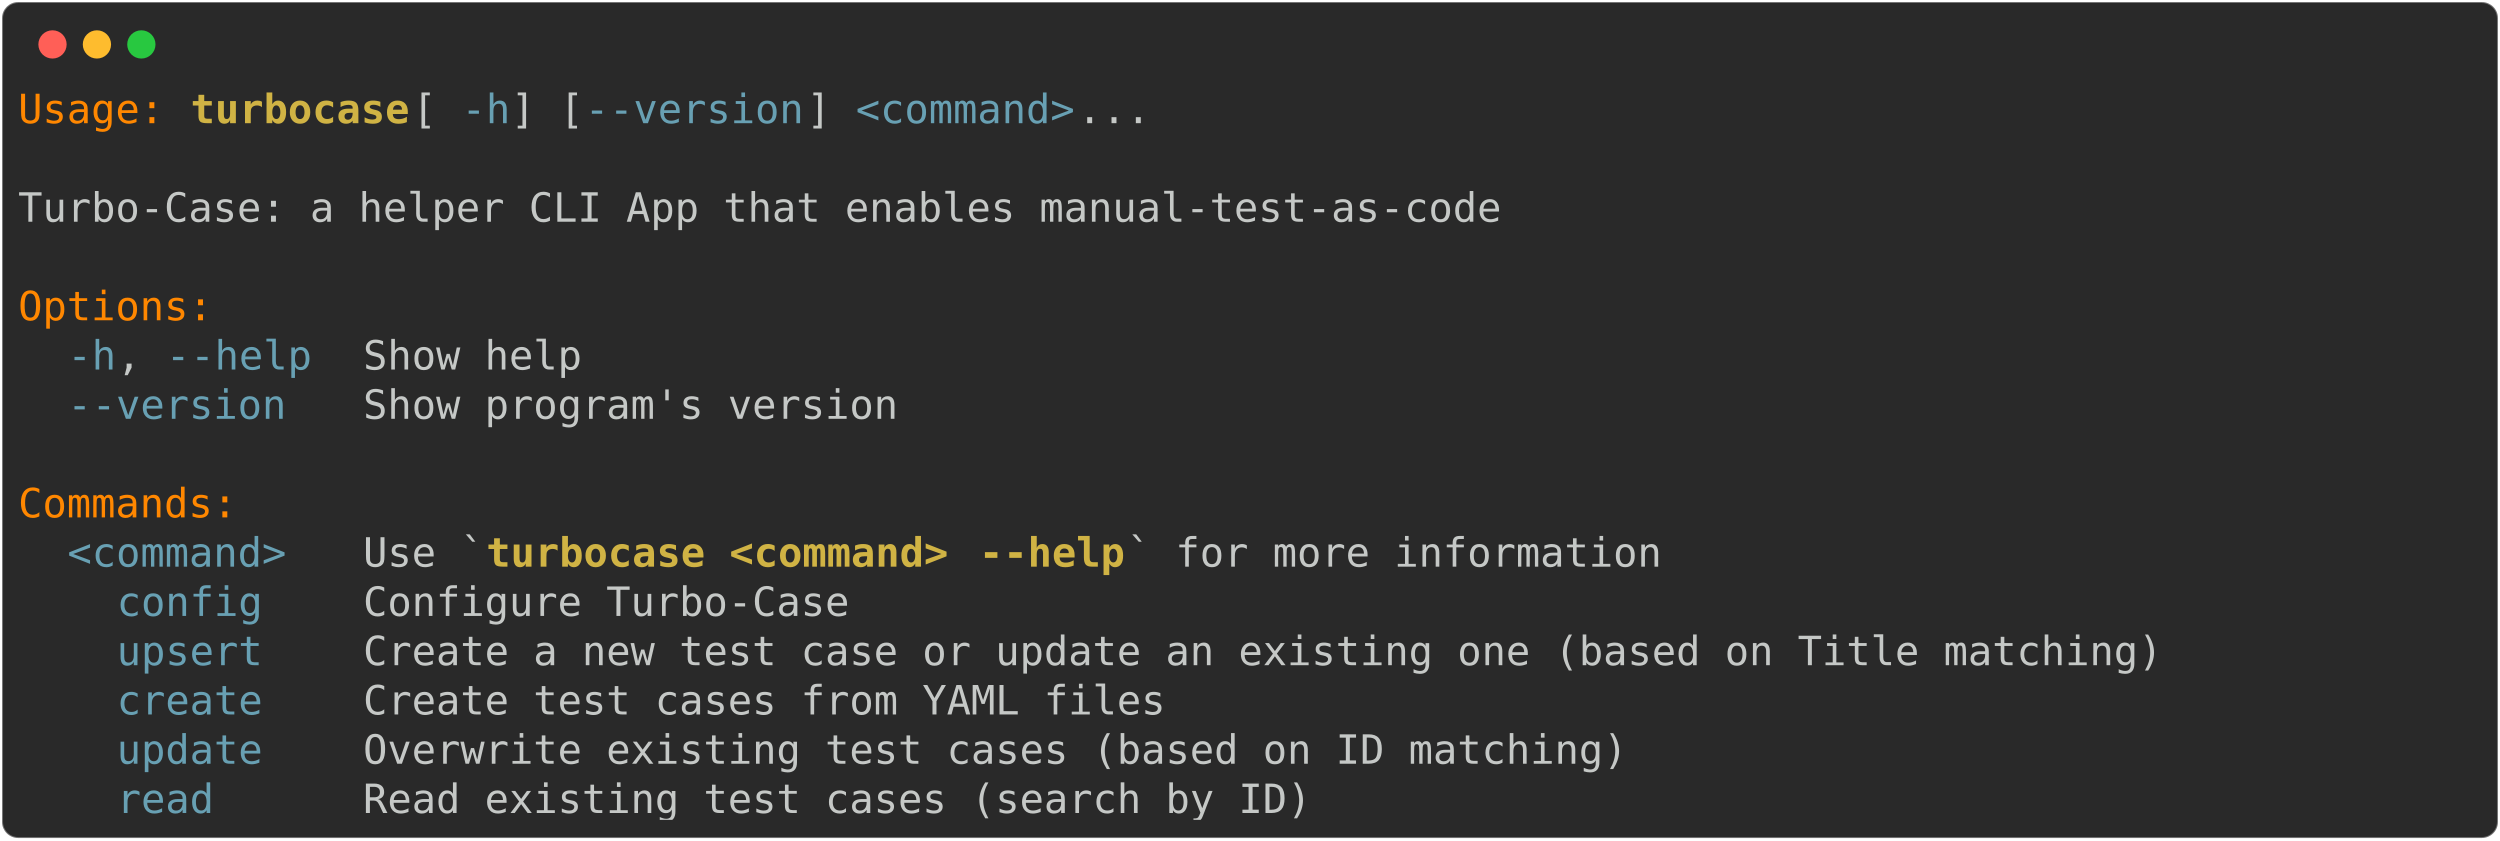
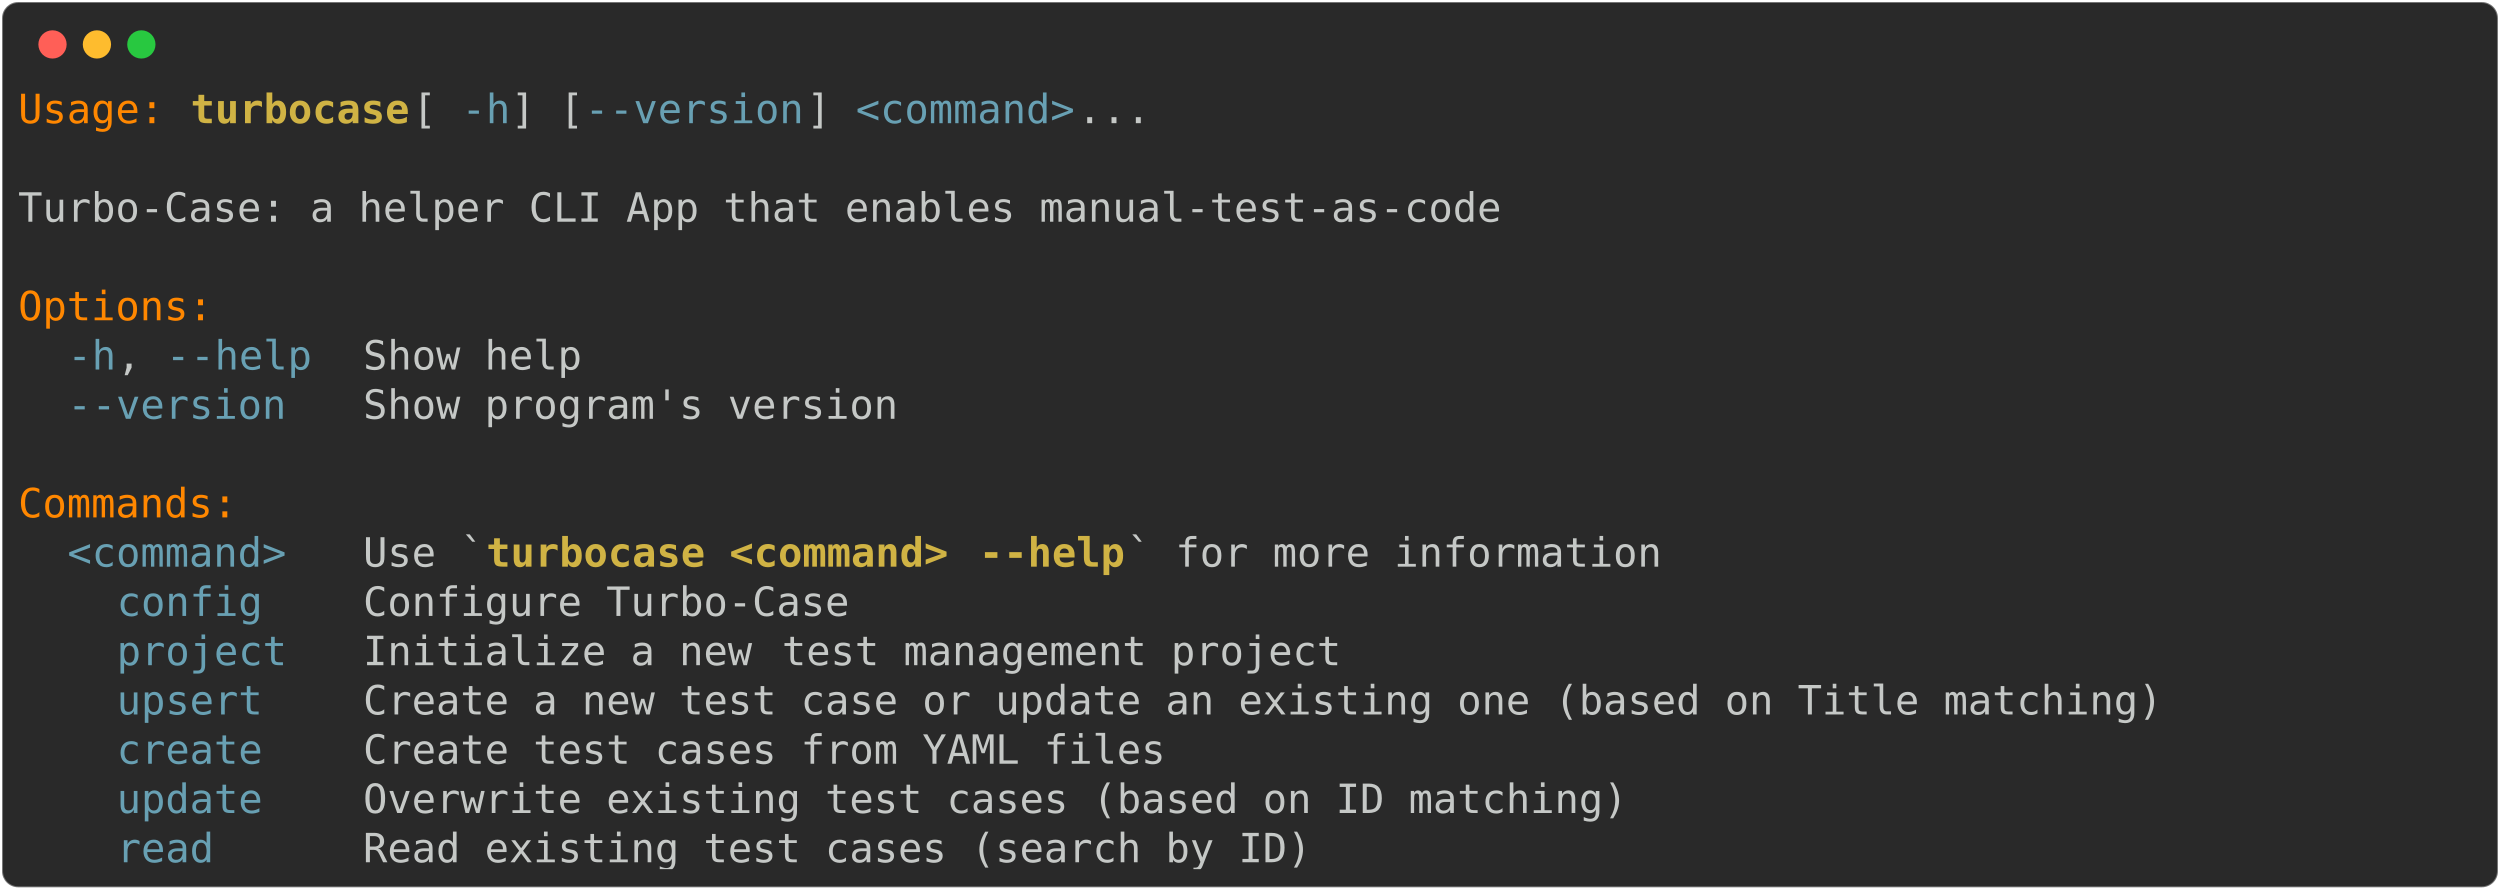
- <svg xmlns="http://www.w3.org/2000/svg" class="rich-terminal" viewBox="0 0 1238 416.0">
+ <svg xmlns="http://www.w3.org/2000/svg" class="rich-terminal" viewBox="0 0 1238 440.4">
  <style>

    @font-face {
        font-family: "Fira Code";
        src: local("FiraCode-Regular"),
                url("https://cdnjs.cloudflare.com/ajax/libs/firacode/6.2.0/woff2/FiraCode-Regular.woff2") format("woff2"),
                url("https://cdnjs.cloudflare.com/ajax/libs/firacode/6.2.0/woff/FiraCode-Regular.woff") format("woff");
        font-style: normal;
        font-weight: 400;
    }
    @font-face {
        font-family: "Fira Code";
        src: local("FiraCode-Bold"),
                url("https://cdnjs.cloudflare.com/ajax/libs/firacode/6.2.0/woff2/FiraCode-Bold.woff2") format("woff2"),
                url("https://cdnjs.cloudflare.com/ajax/libs/firacode/6.2.0/woff/FiraCode-Bold.woff") format("woff");
        font-style: bold;
        font-weight: 700;
    }

-     .terminal-1501287954-matrix {
+     .terminal-1858226692-matrix {
        font-family: Fira Code, monospace;
        font-size: 20px;
        line-height: 24.4px;
        font-variant-east-asian: full-width;
    }

-     .terminal-1501287954-title {
+     .terminal-1858226692-title {
        font-size: 18px;
        font-weight: bold;
        font-family: arial;
    }

-     .terminal-1501287954-r1 { fill: #ff8700 }
- .terminal-1501287954-r2 { fill: #c5c8c6 }
- .terminal-1501287954-r3 { fill: #d0b344;font-weight: bold }
- .terminal-1501287954-r4 { fill: #68a0b3 }
+     .terminal-1858226692-r1 { fill: #ff8700 }
+ .terminal-1858226692-r2 { fill: #c5c8c6 }
+ .terminal-1858226692-r3 { fill: #d0b344;font-weight: bold }
+ .terminal-1858226692-r4 { fill: #68a0b3 }
    </style>
  <defs>
-     <clipPath id="terminal-1501287954-clip-terminal">
-       <rect x="0" y="0" width="1219.0" height="365.0" />
+     <clipPath id="terminal-1858226692-clip-terminal">
+       <rect x="0" y="0" width="1219.0" height="389.4" />
    </clipPath>
-     <clipPath id="terminal-1501287954-line-0">
+     <clipPath id="terminal-1858226692-line-0">
      <rect x="0" y="1.5" width="1220" height="24.65" />
    </clipPath>
-     <clipPath id="terminal-1501287954-line-1">
+     <clipPath id="terminal-1858226692-line-1">
      <rect x="0" y="25.9" width="1220" height="24.65" />
    </clipPath>
-     <clipPath id="terminal-1501287954-line-2">
+     <clipPath id="terminal-1858226692-line-2">
      <rect x="0" y="50.3" width="1220" height="24.65" />
    </clipPath>
-     <clipPath id="terminal-1501287954-line-3">
+     <clipPath id="terminal-1858226692-line-3">
      <rect x="0" y="74.7" width="1220" height="24.65" />
    </clipPath>
-     <clipPath id="terminal-1501287954-line-4">
+     <clipPath id="terminal-1858226692-line-4">
      <rect x="0" y="99.1" width="1220" height="24.65" />
    </clipPath>
-     <clipPath id="terminal-1501287954-line-5">
+     <clipPath id="terminal-1858226692-line-5">
      <rect x="0" y="123.5" width="1220" height="24.65" />
    </clipPath>
-     <clipPath id="terminal-1501287954-line-6">
+     <clipPath id="terminal-1858226692-line-6">
      <rect x="0" y="147.9" width="1220" height="24.65" />
    </clipPath>
-     <clipPath id="terminal-1501287954-line-7">
+     <clipPath id="terminal-1858226692-line-7">
      <rect x="0" y="172.3" width="1220" height="24.65" />
    </clipPath>
-     <clipPath id="terminal-1501287954-line-8">
+     <clipPath id="terminal-1858226692-line-8">
      <rect x="0" y="196.7" width="1220" height="24.65" />
    </clipPath>
-     <clipPath id="terminal-1501287954-line-9">
+     <clipPath id="terminal-1858226692-line-9">
      <rect x="0" y="221.1" width="1220" height="24.65" />
    </clipPath>
-     <clipPath id="terminal-1501287954-line-10">
+     <clipPath id="terminal-1858226692-line-10">
      <rect x="0" y="245.5" width="1220" height="24.65" />
    </clipPath>
-     <clipPath id="terminal-1501287954-line-11">
+     <clipPath id="terminal-1858226692-line-11">
      <rect x="0" y="269.9" width="1220" height="24.65" />
    </clipPath>
-     <clipPath id="terminal-1501287954-line-12">
+     <clipPath id="terminal-1858226692-line-12">
      <rect x="0" y="294.3" width="1220" height="24.65" />
    </clipPath>
-     <clipPath id="terminal-1501287954-line-13">
+     <clipPath id="terminal-1858226692-line-13">
      <rect x="0" y="318.7" width="1220" height="24.65" />
    </clipPath>
+     <clipPath id="terminal-1858226692-line-14">
+       <rect x="0" y="343.1" width="1220" height="24.65" />
+     </clipPath>
  </defs>
-   <rect fill="#292929" stroke="rgba(255,255,255,0.35)" stroke-width="1" x="1" y="1" width="1236" height="414" rx="8" />
+   <rect fill="#292929" stroke="rgba(255,255,255,0.35)" stroke-width="1" x="1" y="1" width="1236" height="438.4" rx="8" />
  <g transform="translate(26,22)">
    <circle cx="0" cy="0" r="7" fill="#ff5f57" />
    <circle cx="22" cy="0" r="7" fill="#febc2e" />
    <circle cx="44" cy="0" r="7" fill="#28c840" />
  </g>
-   <g transform="translate(9, 41)" clip-path="url(#terminal-1501287954-clip-terminal)">
-     <g class="terminal-1501287954-matrix">
-       <text class="terminal-1501287954-r1" x="0" y="20" textLength="73.2" clip-path="url(#terminal-1501287954-line-0)">Usage:</text>
-       <text class="terminal-1501287954-r3" x="85.4" y="20" textLength="109.8" clip-path="url(#terminal-1501287954-line-0)">turbocase</text>
-       <text class="terminal-1501287954-r2" x="195.2" y="20" textLength="24.4" clip-path="url(#terminal-1501287954-line-0)"> [</text>
-       <text class="terminal-1501287954-r4" x="219.6" y="20" textLength="24.4" clip-path="url(#terminal-1501287954-line-0)">-h</text>
-       <text class="terminal-1501287954-r2" x="244" y="20" textLength="36.6" clip-path="url(#terminal-1501287954-line-0)">] [</text>
-       <text class="terminal-1501287954-r4" x="280.6" y="20" textLength="109.8" clip-path="url(#terminal-1501287954-line-0)">--version</text>
-       <text class="terminal-1501287954-r2" x="390.4" y="20" textLength="24.4" clip-path="url(#terminal-1501287954-line-0)">] </text>
-       <text class="terminal-1501287954-r4" x="414.8" y="20" textLength="109.8" clip-path="url(#terminal-1501287954-line-0)">&lt;command&gt;</text>
-       <text class="terminal-1501287954-r2" x="524.6" y="20" textLength="48.8" clip-path="url(#terminal-1501287954-line-0)"> ...</text>
-       <text class="terminal-1501287954-r2" x="1220" y="20" textLength="12.2" clip-path="url(#terminal-1501287954-line-0)">
+   <g transform="translate(9, 41)" clip-path="url(#terminal-1858226692-clip-terminal)">
+     <g class="terminal-1858226692-matrix">
+       <text class="terminal-1858226692-r1" x="0" y="20" textLength="73.2" clip-path="url(#terminal-1858226692-line-0)">Usage:</text>
+       <text class="terminal-1858226692-r3" x="85.4" y="20" textLength="109.8" clip-path="url(#terminal-1858226692-line-0)">turbocase</text>
+       <text class="terminal-1858226692-r2" x="195.2" y="20" textLength="24.4" clip-path="url(#terminal-1858226692-line-0)"> [</text>
+       <text class="terminal-1858226692-r4" x="219.6" y="20" textLength="24.4" clip-path="url(#terminal-1858226692-line-0)">-h</text>
+       <text class="terminal-1858226692-r2" x="244" y="20" textLength="36.6" clip-path="url(#terminal-1858226692-line-0)">] [</text>
+       <text class="terminal-1858226692-r4" x="280.6" y="20" textLength="109.8" clip-path="url(#terminal-1858226692-line-0)">--version</text>
+       <text class="terminal-1858226692-r2" x="390.4" y="20" textLength="24.4" clip-path="url(#terminal-1858226692-line-0)">] </text>
+       <text class="terminal-1858226692-r4" x="414.8" y="20" textLength="109.8" clip-path="url(#terminal-1858226692-line-0)">&lt;command&gt;</text>
+       <text class="terminal-1858226692-r2" x="524.6" y="20" textLength="48.8" clip-path="url(#terminal-1858226692-line-0)"> ...</text>
+       <text class="terminal-1858226692-r2" x="1220" y="20" textLength="12.2" clip-path="url(#terminal-1858226692-line-0)">
</text>
-       <text class="terminal-1501287954-r2" x="1220" y="44.4" textLength="12.2" clip-path="url(#terminal-1501287954-line-1)">
+       <text class="terminal-1858226692-r2" x="1220" y="44.4" textLength="12.2" clip-path="url(#terminal-1858226692-line-1)">
</text>
-       <text class="terminal-1501287954-r2" x="0" y="68.8" textLength="744.2" clip-path="url(#terminal-1501287954-line-2)">Turbo-Case: a helper CLI App that enables manual-test-as-code</text>
-       <text class="terminal-1501287954-r2" x="1220" y="68.8" textLength="12.2" clip-path="url(#terminal-1501287954-line-2)">
+       <text class="terminal-1858226692-r2" x="0" y="68.8" textLength="744.2" clip-path="url(#terminal-1858226692-line-2)">Turbo-Case: a helper CLI App that enables manual-test-as-code</text>
+       <text class="terminal-1858226692-r2" x="1220" y="68.8" textLength="12.2" clip-path="url(#terminal-1858226692-line-2)">
</text>
-       <text class="terminal-1501287954-r2" x="1220" y="93.2" textLength="12.2" clip-path="url(#terminal-1501287954-line-3)">
+       <text class="terminal-1858226692-r2" x="1220" y="93.2" textLength="12.2" clip-path="url(#terminal-1858226692-line-3)">
</text>
-       <text class="terminal-1501287954-r1" x="0" y="117.6" textLength="97.6" clip-path="url(#terminal-1501287954-line-4)">Options:</text>
-       <text class="terminal-1501287954-r2" x="1220" y="117.6" textLength="12.2" clip-path="url(#terminal-1501287954-line-4)">
+       <text class="terminal-1858226692-r1" x="0" y="117.6" textLength="97.6" clip-path="url(#terminal-1858226692-line-4)">Options:</text>
+       <text class="terminal-1858226692-r2" x="1220" y="117.6" textLength="12.2" clip-path="url(#terminal-1858226692-line-4)">
</text>
-       <text class="terminal-1501287954-r4" x="24.4" y="142" textLength="24.4" clip-path="url(#terminal-1501287954-line-5)">-h</text>
-       <text class="terminal-1501287954-r2" x="48.8" y="142" textLength="24.4" clip-path="url(#terminal-1501287954-line-5)">, </text>
-       <text class="terminal-1501287954-r4" x="73.2" y="142" textLength="73.2" clip-path="url(#terminal-1501287954-line-5)">--help</text>
-       <text class="terminal-1501287954-r2" x="170.8" y="142" textLength="109.8" clip-path="url(#terminal-1501287954-line-5)">Show help</text>
-       <text class="terminal-1501287954-r2" x="1220" y="142" textLength="12.2" clip-path="url(#terminal-1501287954-line-5)">
+       <text class="terminal-1858226692-r4" x="24.4" y="142" textLength="24.4" clip-path="url(#terminal-1858226692-line-5)">-h</text>
+       <text class="terminal-1858226692-r2" x="48.8" y="142" textLength="24.4" clip-path="url(#terminal-1858226692-line-5)">, </text>
+       <text class="terminal-1858226692-r4" x="73.2" y="142" textLength="73.2" clip-path="url(#terminal-1858226692-line-5)">--help</text>
+       <text class="terminal-1858226692-r2" x="170.8" y="142" textLength="109.8" clip-path="url(#terminal-1858226692-line-5)">Show help</text>
+       <text class="terminal-1858226692-r2" x="1220" y="142" textLength="12.2" clip-path="url(#terminal-1858226692-line-5)">
</text>
-       <text class="terminal-1501287954-r4" x="24.4" y="166.4" textLength="109.8" clip-path="url(#terminal-1501287954-line-6)">--version</text>
-       <text class="terminal-1501287954-r2" x="170.8" y="166.4" textLength="268.4" clip-path="url(#terminal-1501287954-line-6)">Show program's version</text>
-       <text class="terminal-1501287954-r2" x="1220" y="166.4" textLength="12.2" clip-path="url(#terminal-1501287954-line-6)">
+       <text class="terminal-1858226692-r4" x="24.4" y="166.4" textLength="109.8" clip-path="url(#terminal-1858226692-line-6)">--version</text>
+       <text class="terminal-1858226692-r2" x="170.8" y="166.4" textLength="268.4" clip-path="url(#terminal-1858226692-line-6)">Show program's version</text>
+       <text class="terminal-1858226692-r2" x="1220" y="166.4" textLength="12.2" clip-path="url(#terminal-1858226692-line-6)">
</text>
-       <text class="terminal-1501287954-r2" x="1220" y="190.8" textLength="12.2" clip-path="url(#terminal-1501287954-line-7)">
+       <text class="terminal-1858226692-r2" x="1220" y="190.8" textLength="12.2" clip-path="url(#terminal-1858226692-line-7)">
</text>
-       <text class="terminal-1501287954-r1" x="0" y="215.2" textLength="109.8" clip-path="url(#terminal-1501287954-line-8)">Commands:</text>
-       <text class="terminal-1501287954-r2" x="1220" y="215.2" textLength="12.2" clip-path="url(#terminal-1501287954-line-8)">
+       <text class="terminal-1858226692-r1" x="0" y="215.2" textLength="109.8" clip-path="url(#terminal-1858226692-line-8)">Commands:</text>
+       <text class="terminal-1858226692-r2" x="1220" y="215.2" textLength="12.2" clip-path="url(#terminal-1858226692-line-8)">
</text>
-       <text class="terminal-1501287954-r4" x="24.4" y="239.6" textLength="109.8" clip-path="url(#terminal-1501287954-line-9)">&lt;command&gt;</text>
-       <text class="terminal-1501287954-r2" x="170.8" y="239.6" textLength="61" clip-path="url(#terminal-1501287954-line-9)">Use `</text>
-       <text class="terminal-1501287954-r3" x="231.8" y="239.6" textLength="244" clip-path="url(#terminal-1501287954-line-9)">turbocase &lt;command&gt; </text>
-       <text class="terminal-1501287954-r3" x="475.8" y="239.6" textLength="73.2" clip-path="url(#terminal-1501287954-line-9)">--help</text>
-       <text class="terminal-1501287954-r2" x="549" y="239.6" textLength="268.4" clip-path="url(#terminal-1501287954-line-9)">` for more information</text>
-       <text class="terminal-1501287954-r2" x="1220" y="239.6" textLength="12.2" clip-path="url(#terminal-1501287954-line-9)">
+       <text class="terminal-1858226692-r4" x="24.4" y="239.6" textLength="109.8" clip-path="url(#terminal-1858226692-line-9)">&lt;command&gt;</text>
+       <text class="terminal-1858226692-r2" x="170.8" y="239.6" textLength="61" clip-path="url(#terminal-1858226692-line-9)">Use `</text>
+       <text class="terminal-1858226692-r3" x="231.8" y="239.6" textLength="244" clip-path="url(#terminal-1858226692-line-9)">turbocase &lt;command&gt; </text>
+       <text class="terminal-1858226692-r3" x="475.8" y="239.6" textLength="73.2" clip-path="url(#terminal-1858226692-line-9)">--help</text>
+       <text class="terminal-1858226692-r2" x="549" y="239.6" textLength="268.4" clip-path="url(#terminal-1858226692-line-9)">` for more information</text>
+       <text class="terminal-1858226692-r2" x="1220" y="239.6" textLength="12.2" clip-path="url(#terminal-1858226692-line-9)">
</text>
-       <text class="terminal-1501287954-r4" x="48.8" y="264" textLength="73.2" clip-path="url(#terminal-1501287954-line-10)">config</text>
-       <text class="terminal-1501287954-r2" x="170.8" y="264" textLength="244" clip-path="url(#terminal-1501287954-line-10)">Configure Turbo-Case</text>
-       <text class="terminal-1501287954-r2" x="1220" y="264" textLength="12.2" clip-path="url(#terminal-1501287954-line-10)">
+       <text class="terminal-1858226692-r4" x="48.8" y="264" textLength="73.2" clip-path="url(#terminal-1858226692-line-10)">config</text>
+       <text class="terminal-1858226692-r2" x="170.8" y="264" textLength="244" clip-path="url(#terminal-1858226692-line-10)">Configure Turbo-Case</text>
+       <text class="terminal-1858226692-r2" x="1220" y="264" textLength="12.2" clip-path="url(#terminal-1858226692-line-10)">
</text>
-       <text class="terminal-1501287954-r4" x="48.8" y="288.4" textLength="73.2" clip-path="url(#terminal-1501287954-line-11)">upsert</text>
-       <text class="terminal-1501287954-r2" x="170.8" y="288.4" textLength="902.8" clip-path="url(#terminal-1501287954-line-11)">Create a new test case or update an existing one (based on Title matching)</text>
-       <text class="terminal-1501287954-r2" x="1220" y="288.4" textLength="12.2" clip-path="url(#terminal-1501287954-line-11)">
+       <text class="terminal-1858226692-r4" x="48.8" y="288.4" textLength="85.4" clip-path="url(#terminal-1858226692-line-11)">project</text>
+       <text class="terminal-1858226692-r2" x="170.8" y="288.4" textLength="195.2" clip-path="url(#terminal-1858226692-line-11)">Initialize a new</text>
+       <text class="terminal-1858226692-r2" x="378.2" y="288.4" textLength="280.6" clip-path="url(#terminal-1858226692-line-11)">test management project</text>
+       <text class="terminal-1858226692-r2" x="1220" y="288.4" textLength="12.2" clip-path="url(#terminal-1858226692-line-11)">
</text>
-       <text class="terminal-1501287954-r4" x="48.8" y="312.8" textLength="73.2" clip-path="url(#terminal-1501287954-line-12)">create</text>
-       <text class="terminal-1501287954-r2" x="170.8" y="312.8" textLength="402.6" clip-path="url(#terminal-1501287954-line-12)">Create test cases from YAML files</text>
-       <text class="terminal-1501287954-r2" x="1220" y="312.8" textLength="12.2" clip-path="url(#terminal-1501287954-line-12)">
+       <text class="terminal-1858226692-r4" x="48.8" y="312.8" textLength="73.2" clip-path="url(#terminal-1858226692-line-12)">upsert</text>
+       <text class="terminal-1858226692-r2" x="170.8" y="312.8" textLength="902.8" clip-path="url(#terminal-1858226692-line-12)">Create a new test case or update an existing one (based on Title matching)</text>
+       <text class="terminal-1858226692-r2" x="1220" y="312.8" textLength="12.2" clip-path="url(#terminal-1858226692-line-12)">
</text>
-       <text class="terminal-1501287954-r4" x="48.8" y="337.2" textLength="73.2" clip-path="url(#terminal-1501287954-line-13)">update</text>
-       <text class="terminal-1501287954-r2" x="170.8" y="337.2" textLength="634.4" clip-path="url(#terminal-1501287954-line-13)">Overwrite existing test cases (based on ID matching)</text>
-       <text class="terminal-1501287954-r2" x="1220" y="337.2" textLength="12.2" clip-path="url(#terminal-1501287954-line-13)">
+       <text class="terminal-1858226692-r4" x="48.8" y="337.2" textLength="73.2" clip-path="url(#terminal-1858226692-line-13)">create</text>
+       <text class="terminal-1858226692-r2" x="170.8" y="337.2" textLength="402.6" clip-path="url(#terminal-1858226692-line-13)">Create test cases from YAML files</text>
+       <text class="terminal-1858226692-r2" x="1220" y="337.2" textLength="12.2" clip-path="url(#terminal-1858226692-line-13)">
</text>
-       <text class="terminal-1501287954-r4" x="48.8" y="361.6" textLength="48.8" clip-path="url(#terminal-1501287954-line-14)">read</text>
-       <text class="terminal-1501287954-r2" x="170.8" y="361.6" textLength="475.8" clip-path="url(#terminal-1501287954-line-14)">Read existing test cases (search by ID)</text>
-       <text class="terminal-1501287954-r2" x="1220" y="361.6" textLength="12.2" clip-path="url(#terminal-1501287954-line-14)">
+       <text class="terminal-1858226692-r4" x="48.8" y="361.6" textLength="73.2" clip-path="url(#terminal-1858226692-line-14)">update</text>
+       <text class="terminal-1858226692-r2" x="170.8" y="361.6" textLength="634.4" clip-path="url(#terminal-1858226692-line-14)">Overwrite existing test cases (based on ID matching)</text>
+       <text class="terminal-1858226692-r2" x="1220" y="361.6" textLength="12.2" clip-path="url(#terminal-1858226692-line-14)">
+ </text>
+       <text class="terminal-1858226692-r4" x="48.8" y="386" textLength="48.8" clip-path="url(#terminal-1858226692-line-15)">read</text>
+       <text class="terminal-1858226692-r2" x="170.8" y="386" textLength="475.8" clip-path="url(#terminal-1858226692-line-15)">Read existing test cases (search by ID)</text>
+       <text class="terminal-1858226692-r2" x="1220" y="386" textLength="12.2" clip-path="url(#terminal-1858226692-line-15)">
</text>
    </g>
  </g>
</svg>
